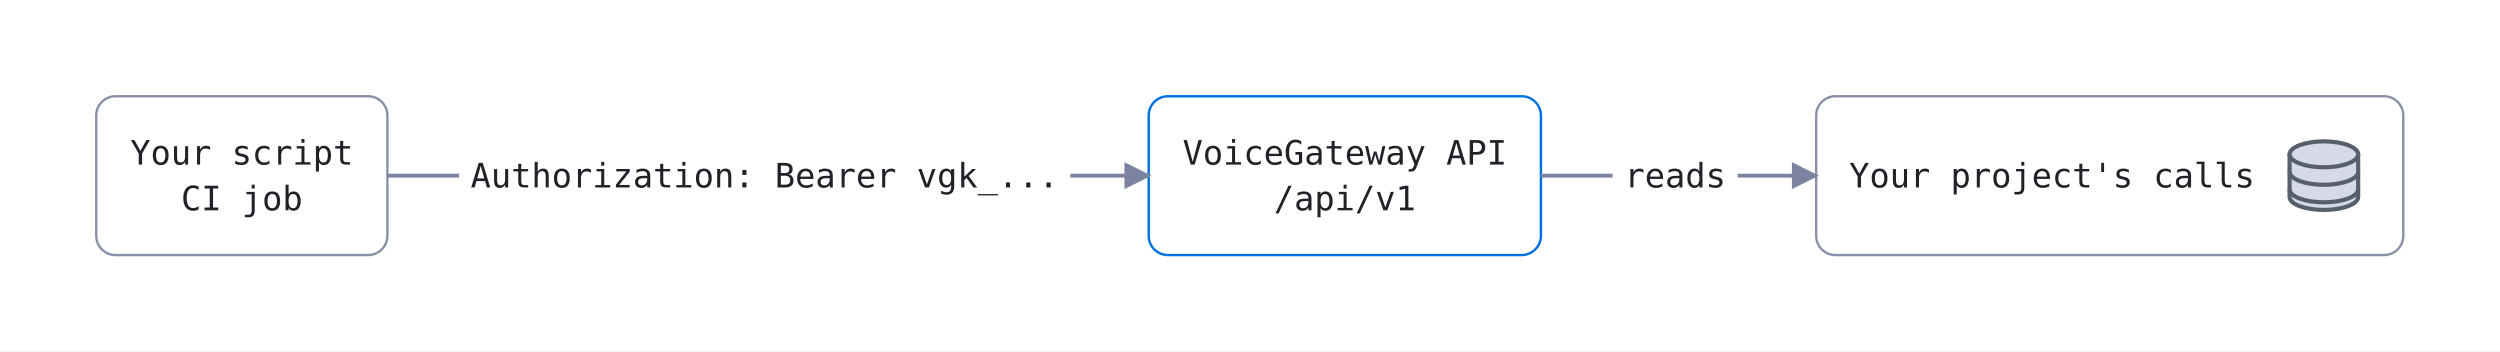
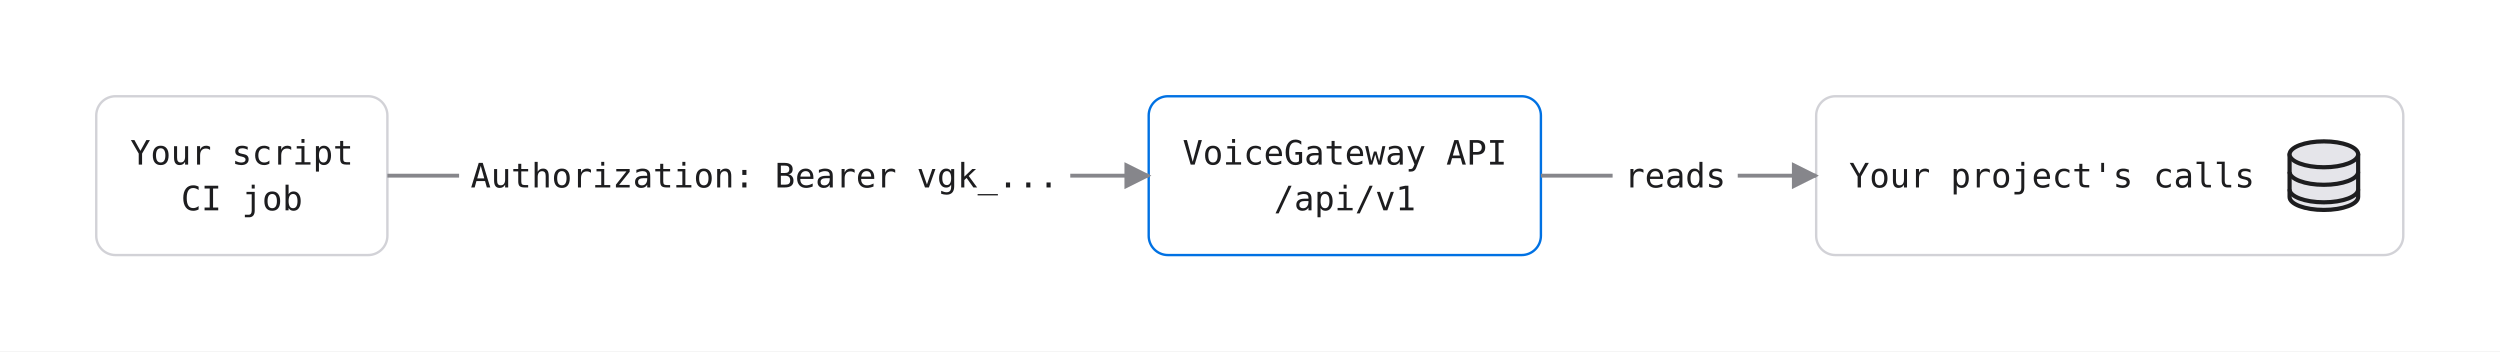
<svg xmlns="http://www.w3.org/2000/svg" width="1039" height="146" viewBox="0 0 1039 146" font-family="'DejaVu Sans Mono', 'Menlo', 'Consolas', 'Liberation Mono', 'Courier New', monospace" font-size="14px">
  <defs>
-     <marker id="r8e4438e4-arrow-7c83a0" viewBox="0 0 10 10" refX="9" refY="5" markerWidth="7" markerHeight="7" orient="auto-start-reverse">
-       <path d="M 0 0 L 10 5 L 0 10 z" fill="#7c83a0" />
+     <marker id="rc410d861-arrow-86868b" viewBox="0 0 10 10" refX="9" refY="5" markerWidth="7" markerHeight="7" orient="auto-start-reverse">
+       <path d="M 0 0 L 10 5 L 0 10 z" fill="#86868b" />
    </marker>
  </defs>
  <rect x="0" y="0" width="1039" height="146" fill="#ffffff" />
-   <path d="M48 40 H153 a8 8 0 0 1 8 8 V98 a8 8 0 0 1 -8 8 H48 a8 8 0 0 1 -8 -8 V48 a8 8 0 0 1 8 -8 Z" fill="#ffffff" stroke="#8a90a8" />
-   <text x="100.5" y="68.4" fill="#1f2328" text-anchor="middle">Your script</text>
-   <text x="100.5" y="87.4" fill="#1f2328" text-anchor="middle">CI job</text>
+   <path d="M48 40 H153 a8 8 0 0 1 8 8 V98 a8 8 0 0 1 -8 8 H48 a8 8 0 0 1 -8 -8 V48 a8 8 0 0 1 8 -8 Z" fill="#ffffff" stroke="#d2d2d7" />
+   <text x="100.5" y="68.4" fill="#1d1d1f" text-anchor="middle">Your script</text>
+   <text x="100.5" y="87.4" fill="#1d1d1f" text-anchor="middle">CI job</text>
  <path d="M485.4 40 H632.4 a8 8 0 0 1 8 8 V98 a8 8 0 0 1 -8 8 H485.4 a8 8 0 0 1 -8 -8 V48 a8 8 0 0 1 8 -8 Z" fill="#ffffff" stroke="#0071e3" />
-   <text x="558.9" y="68.4" fill="#1f2328" text-anchor="middle">VoiceGateway API</text>
-   <text x="558.9" y="87.4" fill="#1f2328" text-anchor="middle">/api/v1</text>
-   <path d="M762.8 40 H990.8 a8 8 0 0 1 8 8 V98 a8 8 0 0 1 -8 8 H762.8 a8 8 0 0 1 -8 -8 V48 a8 8 0 0 1 8 -8 Z" fill="#ffffff" stroke="#8a90a8" />
-   <text x="852.8" y="77.9" fill="#1f2328" text-anchor="middle">Your project's calls</text>
+   <text x="558.9" y="68.4" fill="#1d1d1f" text-anchor="middle">VoiceGateway API</text>
+   <text x="558.9" y="87.4" fill="#1d1d1f" text-anchor="middle">/api/v1</text>
+   <path d="M762.8 40 H990.8 a8 8 0 0 1 8 8 V98 a8 8 0 0 1 -8 8 H762.8 a8 8 0 0 1 -8 -8 V48 a8 8 0 0 1 8 -8 Z" fill="#ffffff" stroke="#d2d2d7" />
+   <text x="852.8" y="77.9" fill="#1d1d1f" text-anchor="middle">Your project's calls</text>
  <g transform="translate(946.8 54) scale(1.58333)">
-     <path d="M3 6.4 v11.2 a9 3.4 0 0 0 18 0 v-11.2 Z" fill="#d6d9e6" stroke="#57606a" stroke-width="1.1" stroke-linejoin="round" />
-     <path d="M3 6.4 a9 3.4 0 0 1 18 0 a9 3.4 0 0 1 -18 0 Z" fill="#d6d9e6" stroke="#57606a" stroke-width="1.1" stroke-linejoin="round" />
-     <path d="M3 11 a9 3.4 0 0 0 18 0" fill="none" stroke="#57606a" stroke-width="1.1" stroke-linejoin="round" />
-     <path d="M3 15.6 a9 3.4 0 0 0 18 0" fill="none" stroke="#57606a" stroke-width="1.1" stroke-linejoin="round" />
+     <path d="M3 6.4 v11.2 a9 3.4 0 0 0 18 0 v-11.2 Z" fill="#e5e5ea" stroke="#1d1d1f" stroke-width="1.1" stroke-linejoin="round" />
+     <path d="M3 6.4 a9 3.4 0 0 1 18 0 a9 3.4 0 0 1 -18 0 Z" fill="#e5e5ea" stroke="#1d1d1f" stroke-width="1.1" stroke-linejoin="round" />
+     <path d="M3 11 a9 3.4 0 0 0 18 0" fill="none" stroke="#1d1d1f" stroke-width="1.1" stroke-linejoin="round" />
+     <path d="M3 15.6 a9 3.4 0 0 0 18 0" fill="none" stroke="#1d1d1f" stroke-width="1.1" stroke-linejoin="round" />
  </g>
-   <path d="M 161 73 C 287.56 73, 350.84 73, 466.2 73 L 477.4 73" fill="none" stroke="#7c83a0" stroke-width="1.6" marker-end="url(#r8e4438e4-arrow-7c83a0)" />
+   <path d="M 161 73 C 287.56 73, 350.84 73, 466.2 73 L 477.4 73" fill="none" stroke="#86868b" stroke-width="1.6" marker-end="url(#rc410d861-arrow-86868b)" />
  <rect x="190.8" y="63.5" width="254" height="19" fill="#ffffff" />
-   <text x="317.8" y="77.9" fill="#1f2328" text-anchor="middle">Authorization: Bearer vgk_...</text>
-   <path d="M 640.4 73 C 686.16 73, 709.04 73, 743.6 73 L 754.8 73" fill="none" stroke="#7c83a0" stroke-width="1.6" marker-end="url(#r8e4438e4-arrow-7c83a0)" />
+   <text x="317.8" y="77.9" fill="#1d1d1f" text-anchor="middle">Authorization: Bearer vgk_...</text>
+   <path d="M 640.4 73 C 686.16 73, 709.04 73, 743.6 73 L 754.8 73" fill="none" stroke="#86868b" stroke-width="1.6" marker-end="url(#rc410d861-arrow-86868b)" />
  <rect x="670.2" y="63.5" width="52" height="19" fill="#ffffff" />
-   <text x="696.2" y="77.9" fill="#1f2328" text-anchor="middle">reads</text>
+   <text x="696.2" y="77.9" fill="#1d1d1f" text-anchor="middle">reads</text>
</svg>
